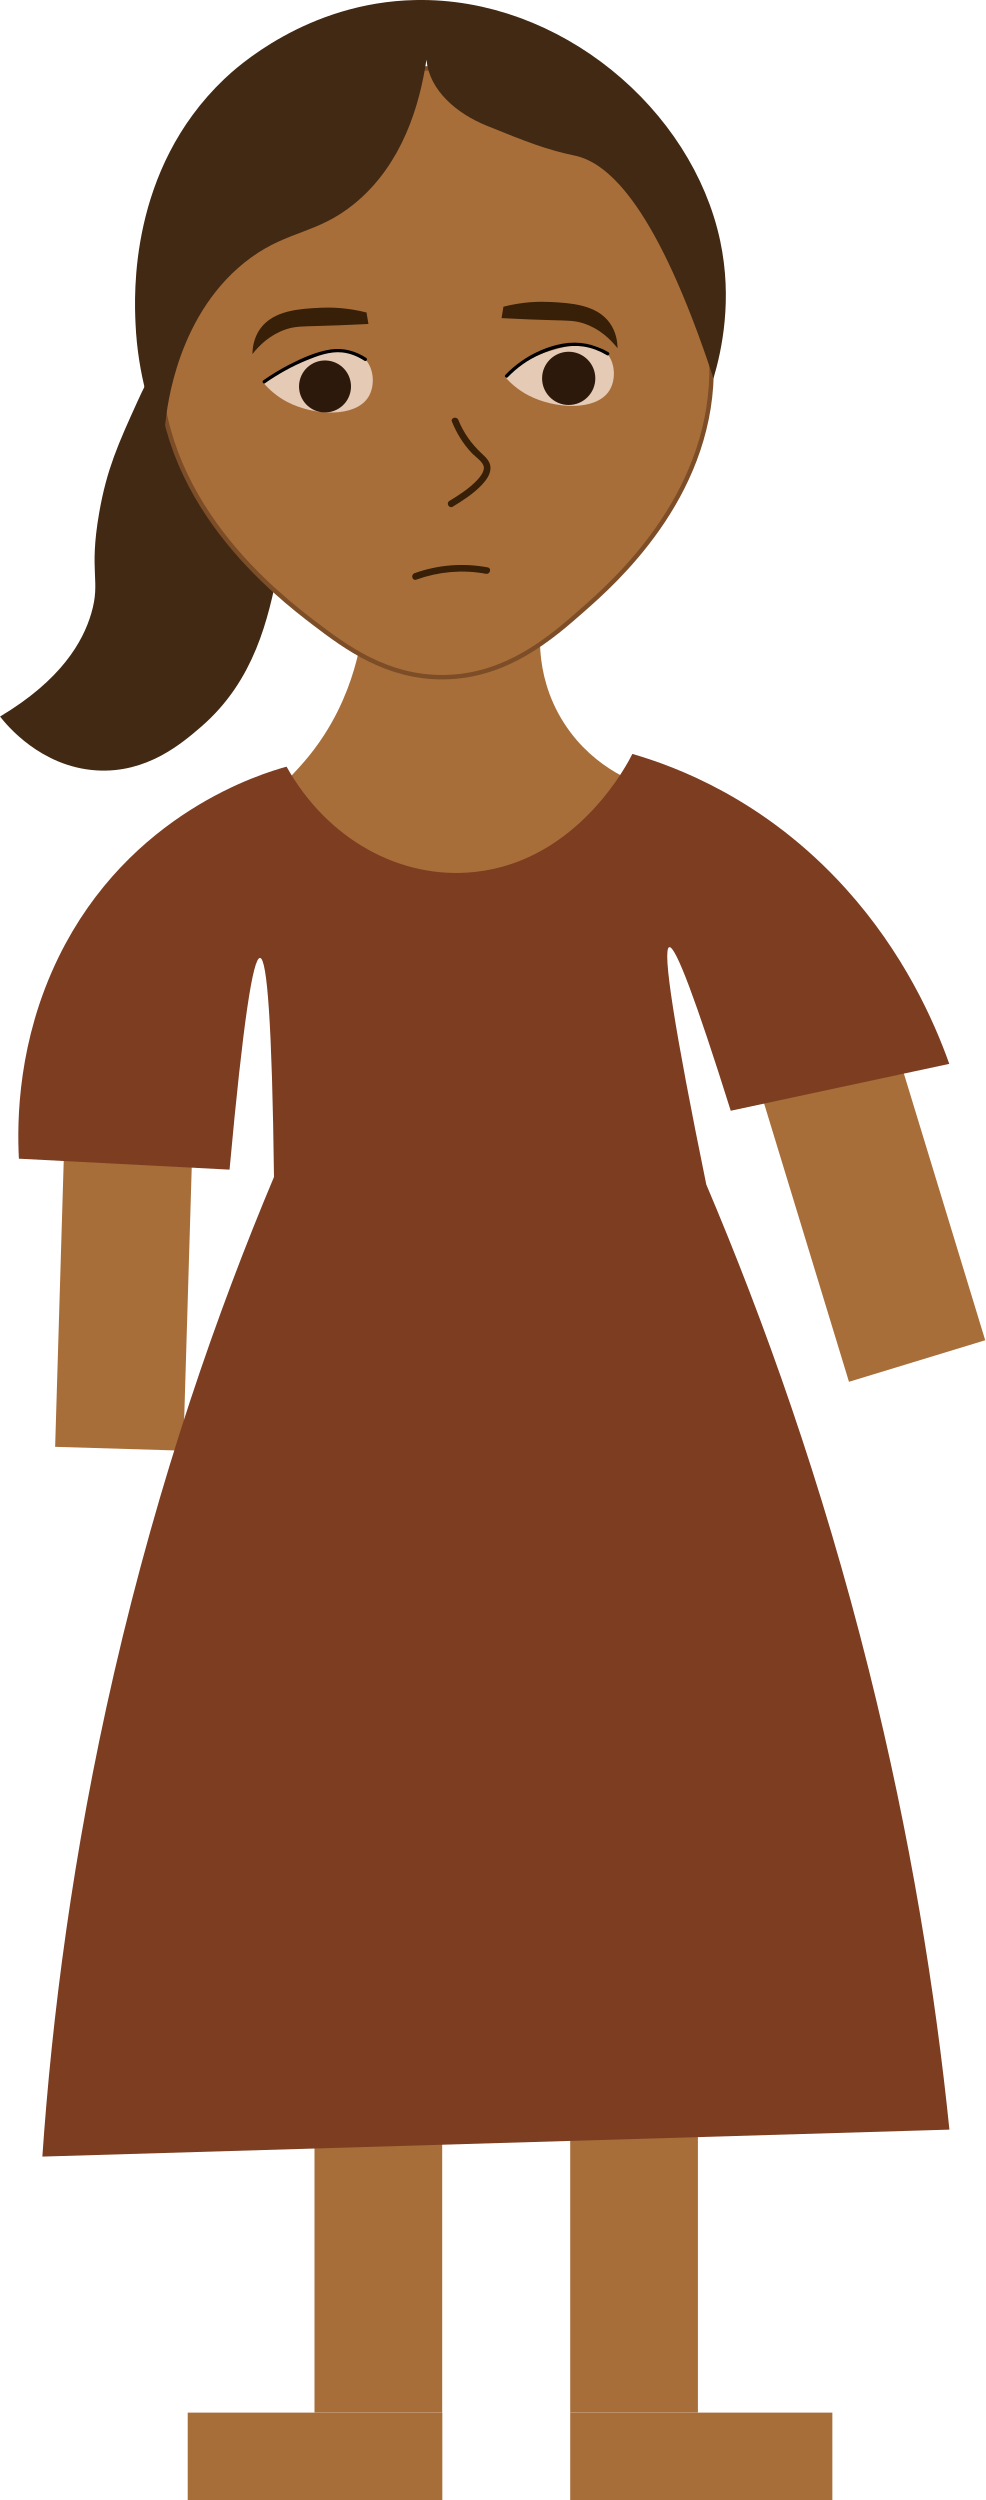
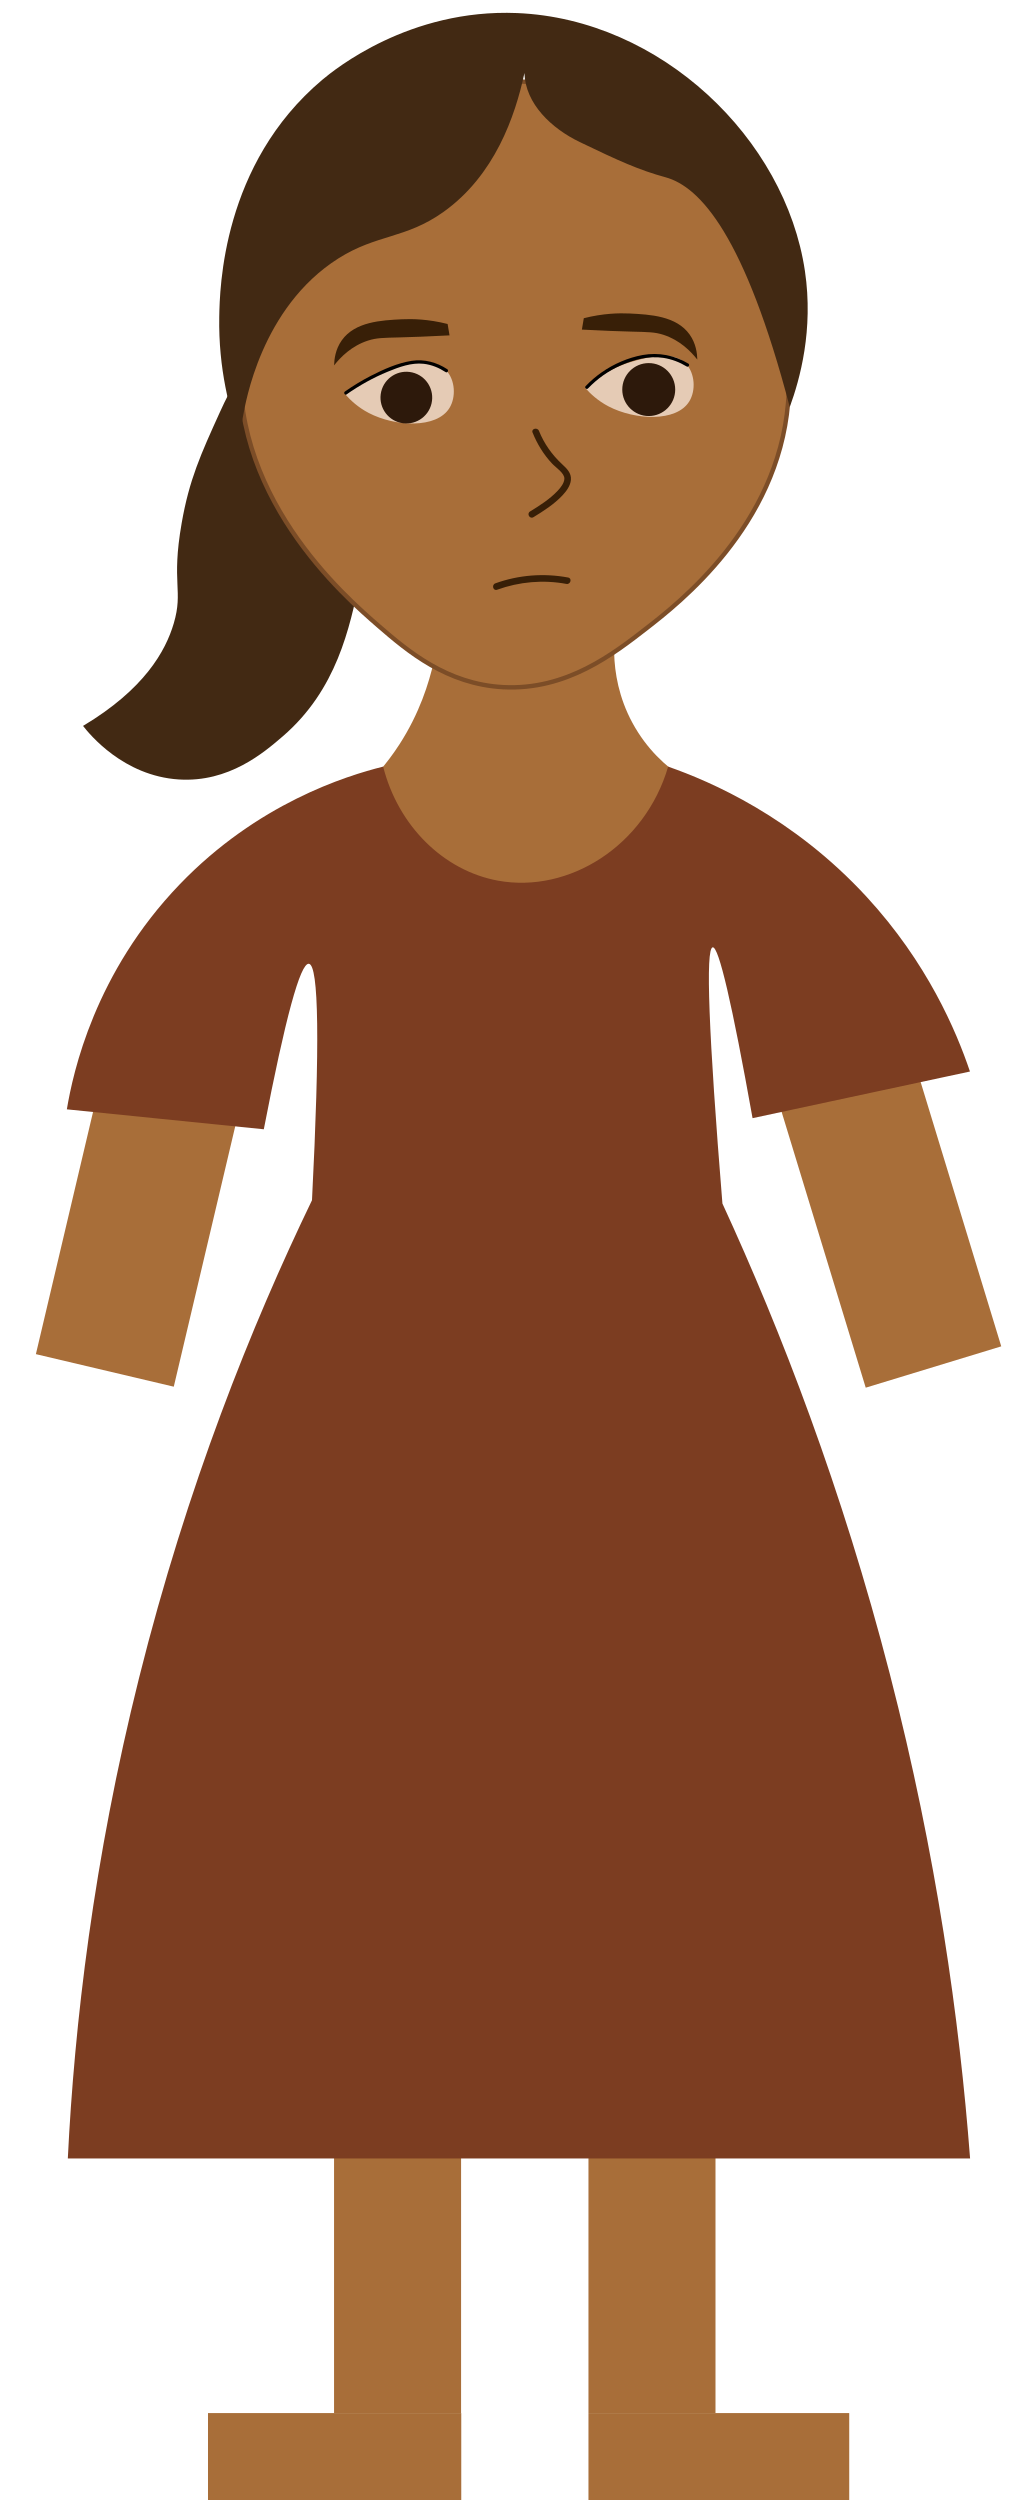
- <svg xmlns="http://www.w3.org/2000/svg" id="a" viewBox="0 0 222.1 563.61">
-   <path d="M80.86,146.92c-1.09,4.85-3.22,11.72-7.8,18.81-6.31,9.75-11.48,11.27-12.15,17.23-1.05,9.38,7.8,16.97,16.63,20.31,9.9,3.74,20.9,4.51,31.23,2.16,6.73-1.53,13.11-4.32,19.27-7.43,8.66-4.36,17.88-10.63,19.24-20.23-2.55-.7-13.16-3.91-20.11-14.74-7.4-11.53-5.28-23.31-4.8-25.71-13.84,3.2-27.67,6.41-41.51,9.61Z" style="fill:#a86e39;" />
-   <rect x="13.59" y="250.8" width="28.89" height="75.83" transform="translate(8.65 -.71) rotate(1.72)" style="fill:#a86e39;" />
-   <rect x="177.31" y="217.05" width="32.11" height="91.78" transform="translate(-68.29 67.84) rotate(-16.96)" style="fill:#a86e39;" />
-   <rect x="70.9" y="464.87" width="28.79" height="79.04" style="fill:#a86e39;" />
-   <rect x="128.55" y="464.87" width="28.79" height="79.04" style="fill:#a86e39;" />
-   <path d="M51.49,78.2c-5.98-2.46-12.05,1.03-12.6,1.36-3.34,1.99-5.13,4.86-7.83,10.8-4.41,9.71-6.98,15.39-8.7,25.24-2.4,13.74.43,15.18-1.79,22.71-1.86,6.3-6.68,14.93-20.56,23.23,1.45,1.86,9.15,11.34,21.72,12.14,11.36.72,19.3-6.12,23.56-9.79,12.23-10.54,15.17-24.61,17.42-35.4.51-2.44,4.38-22.09-2.88-40.08-1.98-4.91-4.33-8.56-8.33-10.2Z" style="fill:#422913;" />
-   <path d="M160.41,84.42c-.61,28-21.97,46.84-28.82,52.89-7.15,6.31-17.26,15.23-31.61,15.36-12.77.12-22.07-6.78-29.02-12.08-8.04-6.14-36.49-27.85-34.99-61.46,1.36-30.54,27.14-64.02,62.76-63.75,37.67.29,62.35,38.15,61.68,69.04Z" style="fill:#a86e39; stroke:#7c4d27; stroke-miterlimit:10;" />
-   <path d="M36.88,100.2c.05-1.27.16-3.13.46-5.36.34-2.53,2.46-24.62,19.32-36.82,8.38-6.06,14.91-5.34,23.11-11.99,11.08-8.98,14.88-22.62,16.37-32.57.64,7,6.95,12.17,13.46,14.83,9.2,3.75,13.85,5.52,19.93,6.78,7.95,1.65,18.75,12.05,31.32,50.23,1.91-6.44,4.31-17.79,1.52-30.96C156.08,24.63,126.26-.65,93.64.01c-24.44.49-40.53,15.36-43.11,17.83-21.5,20.5-20.26,48.73-19.98,55.06.52,11.8,3.72,21.22,6.34,27.29Z" style="fill:#422913;" />
-   <path d="M64.61,172.84c-5.31,1.46-35.47,10.32-51.41,42.96-9.18,18.8-9.39,36.77-8.94,45.42,15.83.82,31.66,1.65,47.49,2.47,3.06-33.49,5.29-47.8,6.87-47.73,1.6.07,2.72,14.88,3.15,49.38-12.65,30.07-25.87,67.63-36.07,111.93-9.39,40.8-14.01,77.79-16.15,108.92,68.16-2.03,136.32-4.05,204.49-6.08-3.14-30.64-8.67-65.67-18.2-103.76-10.52-42.08-23.62-78.69-36.61-109.3-7.19-35.16-9.98-53-8.36-53.51,1.39-.44,6.01,11.85,13.87,36.87,16.42-3.52,32.85-7.05,49.27-10.57-3.45-9.68-10.26-25.03-23.41-39.58-18.13-20.06-38.28-27.47-48.04-30.29-.85,1.75-12.13,24.11-35.52,26.61-16.86,1.8-33.34-7.44-42.44-23.75Z" style="fill:#7c3d21;" />
-   <rect x="42.32" y="543.91" width="57.4" height="19.7" style="fill:#a86e39;" />
-   <rect x="128.55" y="543.91" width="59.1" height="19.7" style="fill:#a86e39;" />
-   <path d="M64.58,74.21c1.96-.63,3.41-.62,7.17-.72,2.62-.07,6.49-.2,11.31-.46-.14-.86-.28-1.72-.43-2.58-4.41-1.12-8.04-1.18-10.38-1.07-4.62.23-10.61.54-13.61,4.77-1.45,2.04-1.71,4.3-1.74,5.68,1.47-1.87,3.95-4.41,7.68-5.62Z" style="fill:#381f07;" />
-   <path d="M131.55,72.9c-1.96-.63-3.41-.62-7.17-.72-2.62-.07-6.49-.2-11.31-.46.14-.86.28-1.72.43-2.58,4.41-1.12,8.04-1.18,10.38-1.07,4.62.23,10.61.54,13.61,4.77,1.45,2.04,1.71,4.3,1.74,5.68-1.47-1.87-3.95-4.41-7.68-5.62Z" style="fill:#381f07;" />
-   <path d="M59.55,86.5c1.92-1.79,5.39-4.55,10.43-6,3.33-.96,9.39-2.72,12.39.53,1.97,2.13,2.21,5.98.69,8.45-2.93,4.76-12.33,4.24-18.29,1.14-2.45-1.28-4.16-2.91-5.22-4.11Z" style="fill:#e5cbb5;" />
-   <path d="M113.9,85.01c1.92-1.79,5.39-4.55,10.43-6,3.33-.96,9.39-2.72,12.39.53,1.97,2.13,2.21,5.98.69,8.45-2.93,4.76-12.33,4.24-18.29,1.14-2.45-1.28-4.16-2.91-5.22-4.11Z" style="fill:#e5cbb5;" />
-   <circle cx="73.28" cy="87.13" r="5.86" transform="translate(-28.36 138.43) rotate(-76.72)" style="fill:#2d190b;" />
-   <circle cx="128.21" cy="85.3" r="6" style="fill:#2d190b;" />
-   <path d="M59.74,86.39c2.92-2.04,6.04-3.79,9.33-5.14,2.54-1.04,5.34-2.1,8.13-1.79,1.79.2,3.48.9,4.98,1.88.4.27.78-.38.38-.65-2.39-1.58-5.23-2.34-8.07-1.9-3.2.5-6.35,1.92-9.21,3.38-2.05,1.05-4.02,2.25-5.91,3.57-.39.27-.02.93.38.65h0Z" />
-   <path d="M114.45,85.06c2.1-2.19,4.6-3.99,7.39-5.2,3.04-1.33,6.38-2.24,9.71-1.73,1.87.29,3.65.97,5.27,1.95.41.25.79-.4.38-.65-3.11-1.9-6.77-2.59-10.36-1.95-3.29.6-6.57,2.02-9.3,3.94-1.31.92-2.52,1.96-3.62,3.11-.33.35.2.88.53.53h0Z" />
-   <path d="M93.84,130.68c5.03-1.82,10.45-2.3,15.71-1.32.94.18,1.35-1.27.4-1.45-5.52-1.03-11.22-.59-16.51,1.32-.9.33-.51,1.78.4,1.45h0Z" style="fill:#381f07;" />
-   <path d="M101.88,95.04c1.04,2.59,2.51,5,4.43,7.04.89.95,2.85,2.17,2.78,3.46-.05.96-.82,1.96-1.53,2.71-1.79,1.89-4.04,3.33-6.25,4.68-.82.5-.07,1.8.76,1.3,2.31-1.41,4.68-2.93,6.55-4.91.91-.97,1.82-2.16,1.95-3.53.15-1.58-.94-2.59-2.01-3.59-2.28-2.12-4.07-4.65-5.23-7.54-.36-.88-1.81-.5-1.45.4h0Z" style="fill:#381f07;" />
+ <svg xmlns="http://www.w3.org/2000/svg" id="a" viewBox="0 0 234.16 566.6">
+   <path d="M98.32,149.91c-1.09,4.85-3.22,11.72-7.8,18.81-6.31,9.75-11.48,11.27-12.15,17.23-1.05,9.38,7.8,16.97,16.63,20.31,9.9,3.74,20.9,4.51,31.23,2.16,6.73-1.53,13.11-4.32,19.27-7.43,8.66-4.36,17.88-10.63,19.24-20.23-2.55-.7-13.16-3.91-20.11-14.74-7.4-11.53-5.28-23.31-4.8-25.71-13.84,3.2-27.67,6.41-41.51,9.61Z" style="fill:#a86e39;" />
+   <rect x="182.12" y="220.04" width="32.11" height="91.78" transform="translate(-68.95 69.37) rotate(-16.96)" style="fill:#a86e39;" />
+   <rect x="18.26" y="220.04" width="32.11" height="91.78" transform="translate(6.61 532.63) rotate(-166.72)" style="fill:#a86e39;" />
+   <rect x="75.71" y="467.85" width="28.79" height="79.04" style="fill:#a86e39;" />
+   <rect x="133.37" y="467.85" width="28.79" height="79.04" style="fill:#a86e39;" />
+   <path d="M70.3,81.18c-5.98-2.46-12.05,1.03-12.6,1.36-3.34,1.99-5.13,4.86-7.83,10.8-4.41,9.71-6.98,15.39-8.7,25.24-2.4,13.74.43,15.18-1.79,22.71-1.86,6.3-6.68,14.93-20.56,23.23,1.45,1.86,9.15,11.34,21.72,12.14,11.36.72,19.3-6.12,23.56-9.79,12.23-10.54,15.17-24.61,17.42-35.4.51-2.44,4.38-22.09-2.88-40.08-1.98-4.91-4.33-8.56-8.33-10.2Z" style="fill:#422913;" />
+   <path d="M178.6,91.36c-2.34,27.91-24.83,45.39-32.04,51-7.53,5.85-18.17,14.13-32.5,13.38-12.75-.67-21.61-8.13-28.22-13.86-7.65-6.63-34.69-30.06-31.11-63.51,3.25-30.39,31.06-62.22,66.59-59.74,37.58,2.62,59.86,41.94,57.28,72.73Z" style="fill:#a86e39; stroke:#7c4d27; stroke-miterlimit:10;" />
+   <path d="M54.33,99.45c.13-1.26.36-3.11.79-5.32.49-2.51,3.98-24.42,21.57-35.56,8.74-5.53,15.21-4.41,23.81-10.53,11.61-8.28,16.25-21.65,18.36-31.49.21,7.02,6.19,12.58,12.51,15.63,8.95,4.31,13.48,6.36,19.47,8,7.83,2.14,17.96,13.19,28.15,52.07,2.31-6.31,5.41-17.49,3.44-30.81-4.44-30.03-32.64-57.12-65.24-58.48-24.43-1.02-41.4,12.82-44.14,15.12-22.73,19.13-23.24,47.38-23.36,53.72-.21,11.81,2.4,21.41,4.63,27.63Z" style="fill:#422913;" />
+   <path d="M86.85,173.74c-8.47,2.12-28.5,8.35-46.14,26.71-19.22,20-24.14,42.49-25.56,50.97,14.88,1.51,29.76,3.01,44.64,4.52,4.87-25.23,8.28-37.73,10.21-37.51,2.27.26,2.51,18.13.71,53.59-13.68,28.35-28.3,64.71-39.19,108.25-10.35,41.39-14.65,78.55-16.15,108.92h204.49c-2.38-31.25-7.56-68.58-18.2-109.83-10.83-42-24.65-77.75-37.93-106.59-3.13-38.51-3.87-57.86-2.2-58.07,1.37-.17,4.38,12.73,9.03,38.72,16.42-3.52,32.85-7.04,49.27-10.57-3.12-9.24-9.67-24.65-23.41-39.58-16.71-18.15-35.36-26.15-44.99-29.52-5.28,18.04-22.57,28.77-38.57,25.84-12.39-2.27-22.65-12.48-26.02-25.84Z" style="fill:#7c3d21;" />
+   <rect x="47.14" y="546.9" width="57.4" height="19.7" style="fill:#a86e39;" />
+   <rect x="133.37" y="546.9" width="59.1" height="19.7" style="fill:#a86e39;" />
+   <path d="M83.4,77.19c1.96-.63,3.41-.62,7.17-.72,2.62-.07,6.49-.2,11.31-.46-.14-.86-.28-1.72-.43-2.58-4.41-1.12-8.04-1.18-10.38-1.07-4.62.23-10.61.54-13.61,4.77-1.45,2.04-1.71,4.3-1.74,5.68,1.47-1.87,3.95-4.41,7.68-5.62Z" style="fill:#381f07;" />
+   <path d="M150.36,75.88c-1.96-.63-3.41-.62-7.17-.72-2.62-.07-6.49-.2-11.31-.46.14-.86.28-1.72.43-2.58,4.41-1.12,8.04-1.18,10.38-1.07,4.62.23,10.61.54,13.61,4.77,1.45,2.04,1.71,4.3,1.74,5.68-1.47-1.87-3.95-4.41-7.68-5.62Z" style="fill:#381f07;" />
+   <path d="M78.36,89.48c1.92-1.79,5.39-4.55,10.43-6,3.33-.96,9.39-2.72,12.39.53,1.97,2.13,2.21,5.98.69,8.45-2.93,4.76-12.33,4.24-18.29,1.14-2.45-1.28-4.16-2.91-5.22-4.11Z" style="fill:#e5cbb5;" />
+   <path d="M132.71,87.99c1.92-1.79,5.39-4.55,10.43-6,3.33-.96,9.39-2.72,12.39.53,1.97,2.13,2.21,5.98.69,8.45-2.93,4.76-12.33,4.24-18.29,1.14-2.45-1.28-4.16-2.91-5.22-4.11Z" style="fill:#e5cbb5;" />
+   <circle cx="92.09" cy="90.12" r="5.86" transform="translate(-16.77 159.04) rotate(-76.72)" style="fill:#2d190b;" />
+   <circle cx="147.03" cy="88.29" r="6" style="fill:#2d190b;" />
+   <path d="M78.55,89.38c2.92-2.04,6.04-3.79,9.33-5.14,2.54-1.04,5.34-2.1,8.13-1.79,1.79.2,3.48.9,4.98,1.88.4.27.78-.38.38-.65-2.39-1.58-5.23-2.34-8.07-1.9-3.2.5-6.35,1.92-9.21,3.38-2.05,1.05-4.02,2.25-5.91,3.57-.39.27-.02.93.38.65h0Z" />
+   <path d="M133.26,88.04c2.1-2.19,4.6-3.99,7.39-5.2,3.04-1.33,6.38-2.24,9.71-1.73,1.87.29,3.65.97,5.27,1.95.41.25.79-.4.38-.65-3.11-1.9-6.77-2.59-10.36-1.95-3.29.6-6.57,2.02-9.3,3.94-1.31.92-2.52,1.96-3.62,3.11-.33.35.2.88.53.53h0Z" />
+   <path d="M112.66,133.66c5.03-1.82,10.45-2.3,15.71-1.32.94.18,1.35-1.27.4-1.45-5.52-1.03-11.22-.59-16.51,1.32-.9.33-.51,1.78.4,1.45h0Z" style="fill:#381f07;" />
+   <path d="M120.7,98.03c1.04,2.59,2.51,5,4.43,7.04.89.95,2.85,2.17,2.78,3.46-.05.96-.82,1.96-1.53,2.71-1.79,1.89-4.04,3.33-6.25,4.68-.82.5-.07,1.8.76,1.3,2.31-1.41,4.68-2.93,6.55-4.91.91-.97,1.82-2.16,1.95-3.53.15-1.58-.94-2.59-2.01-3.59-2.28-2.12-4.07-4.65-5.23-7.54-.36-.88-1.81-.5-1.45.4h0Z" style="fill:#381f07;" />
</svg>
